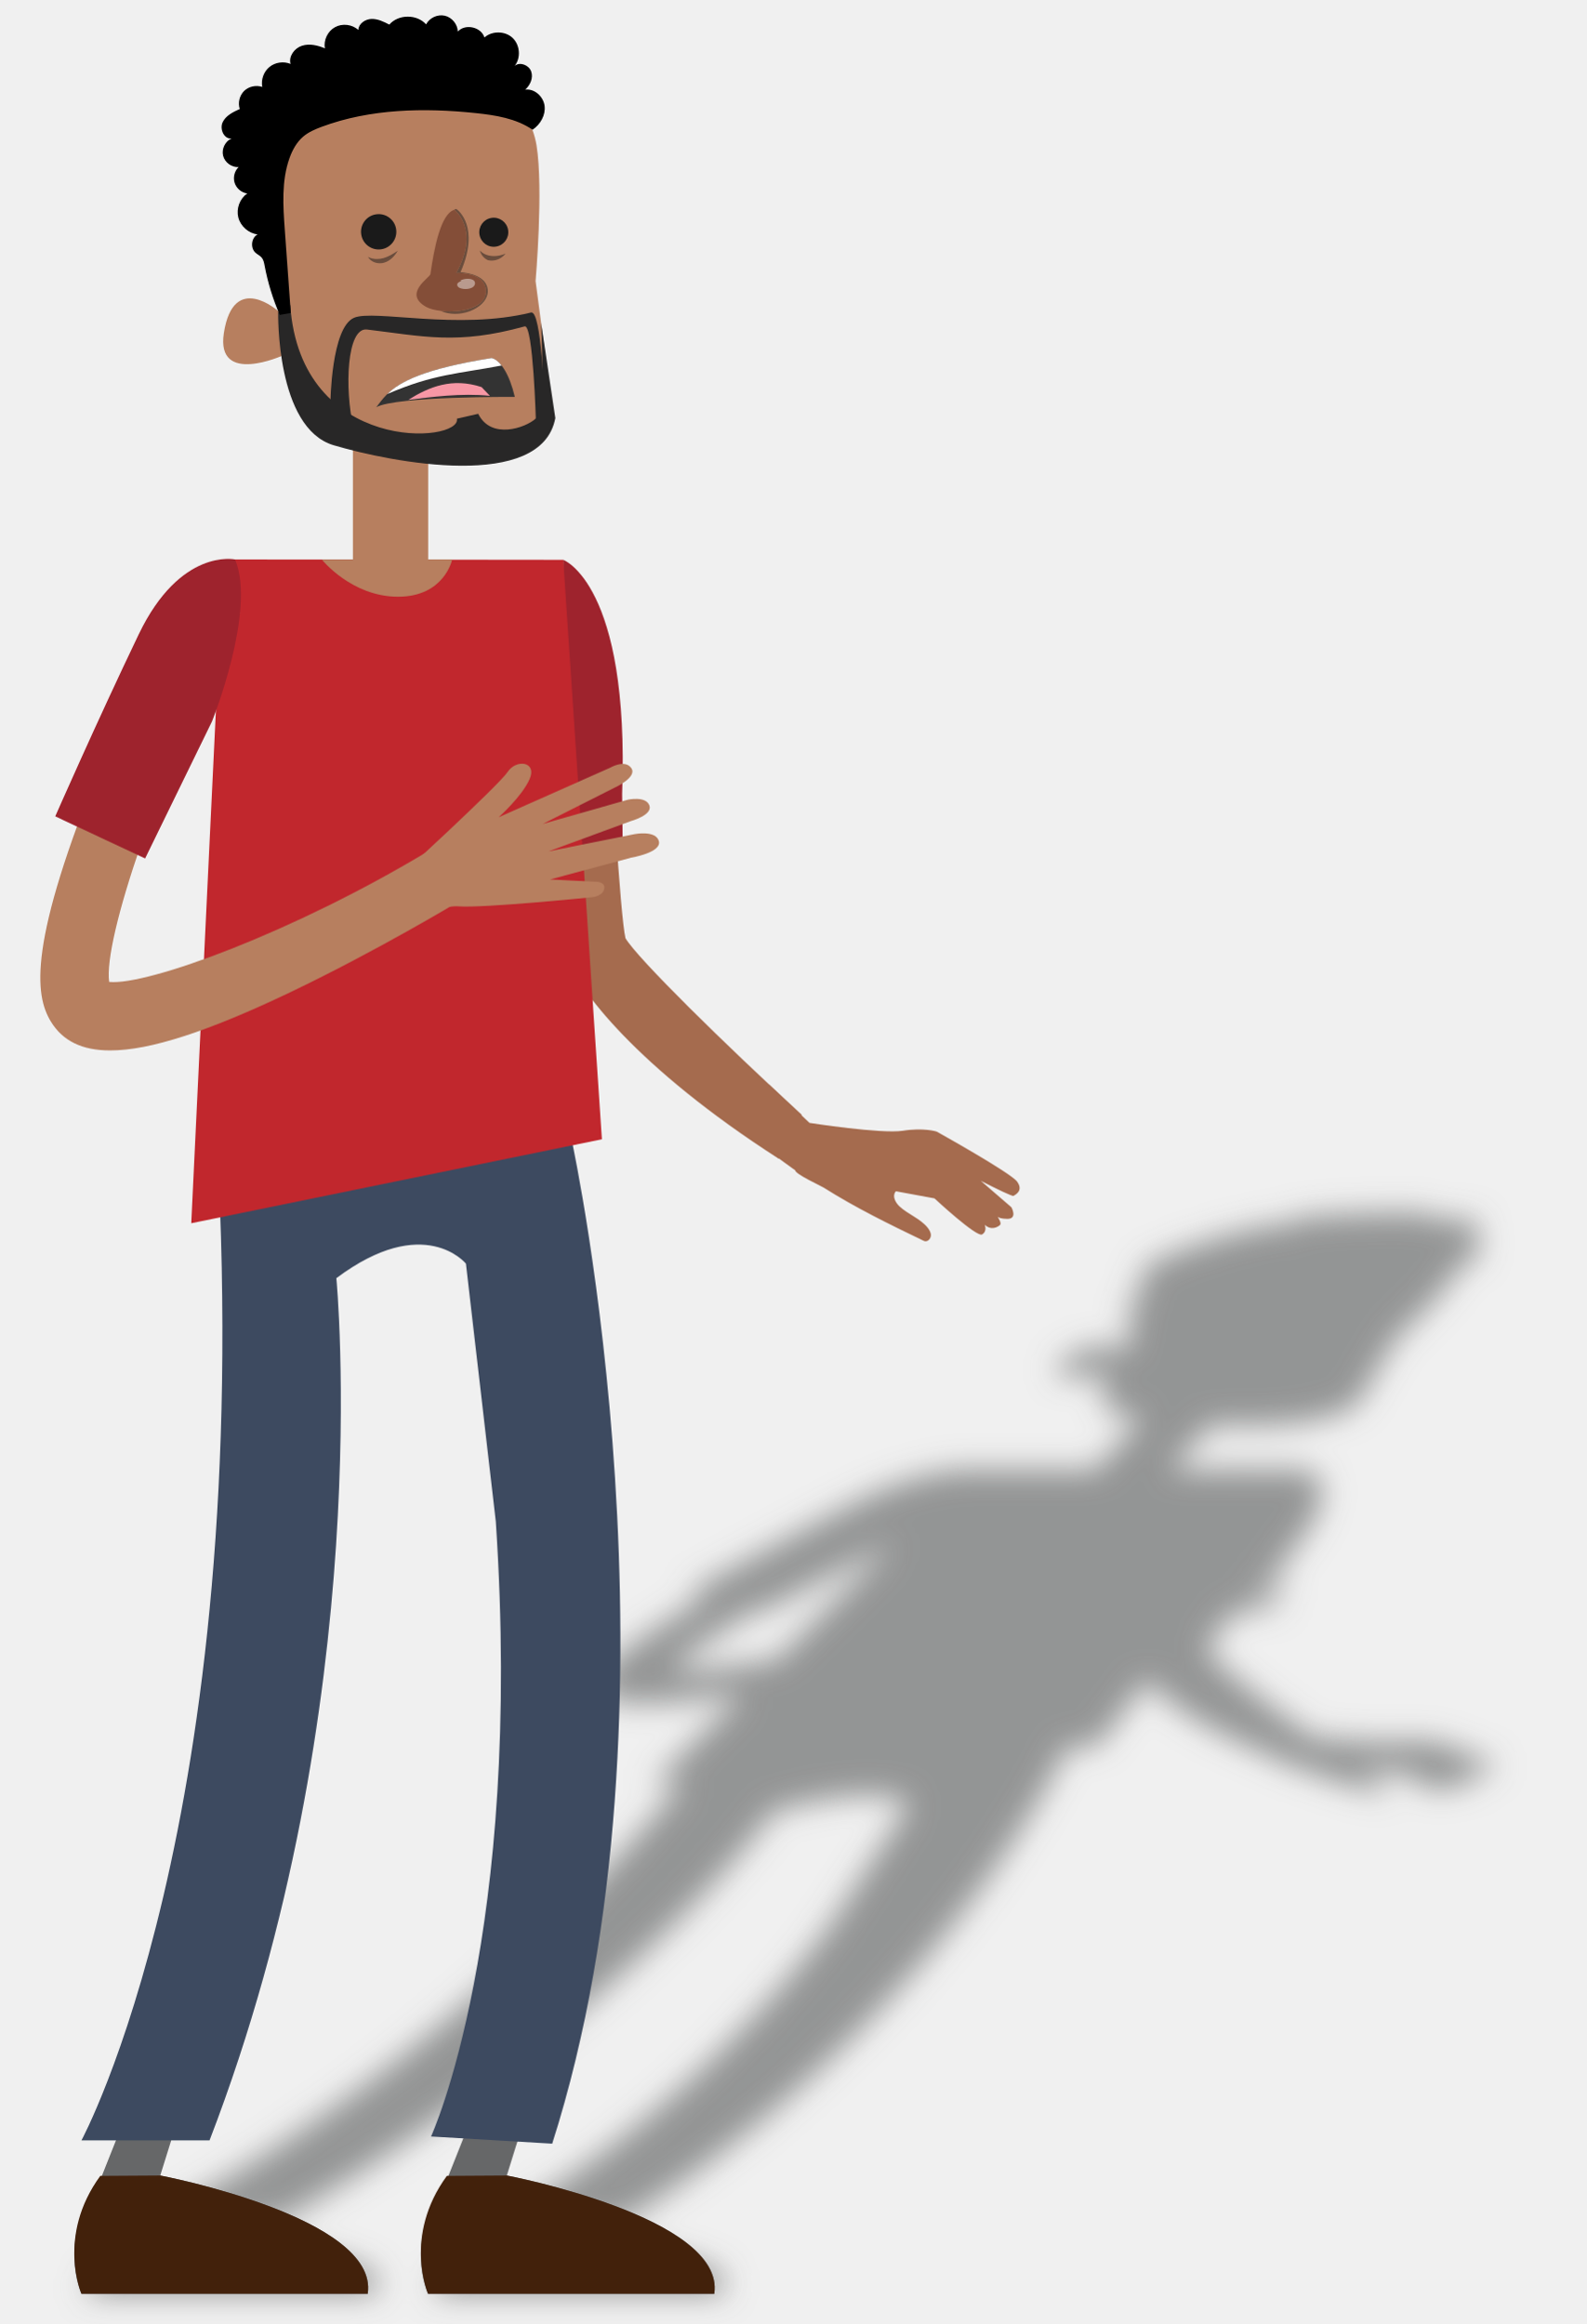
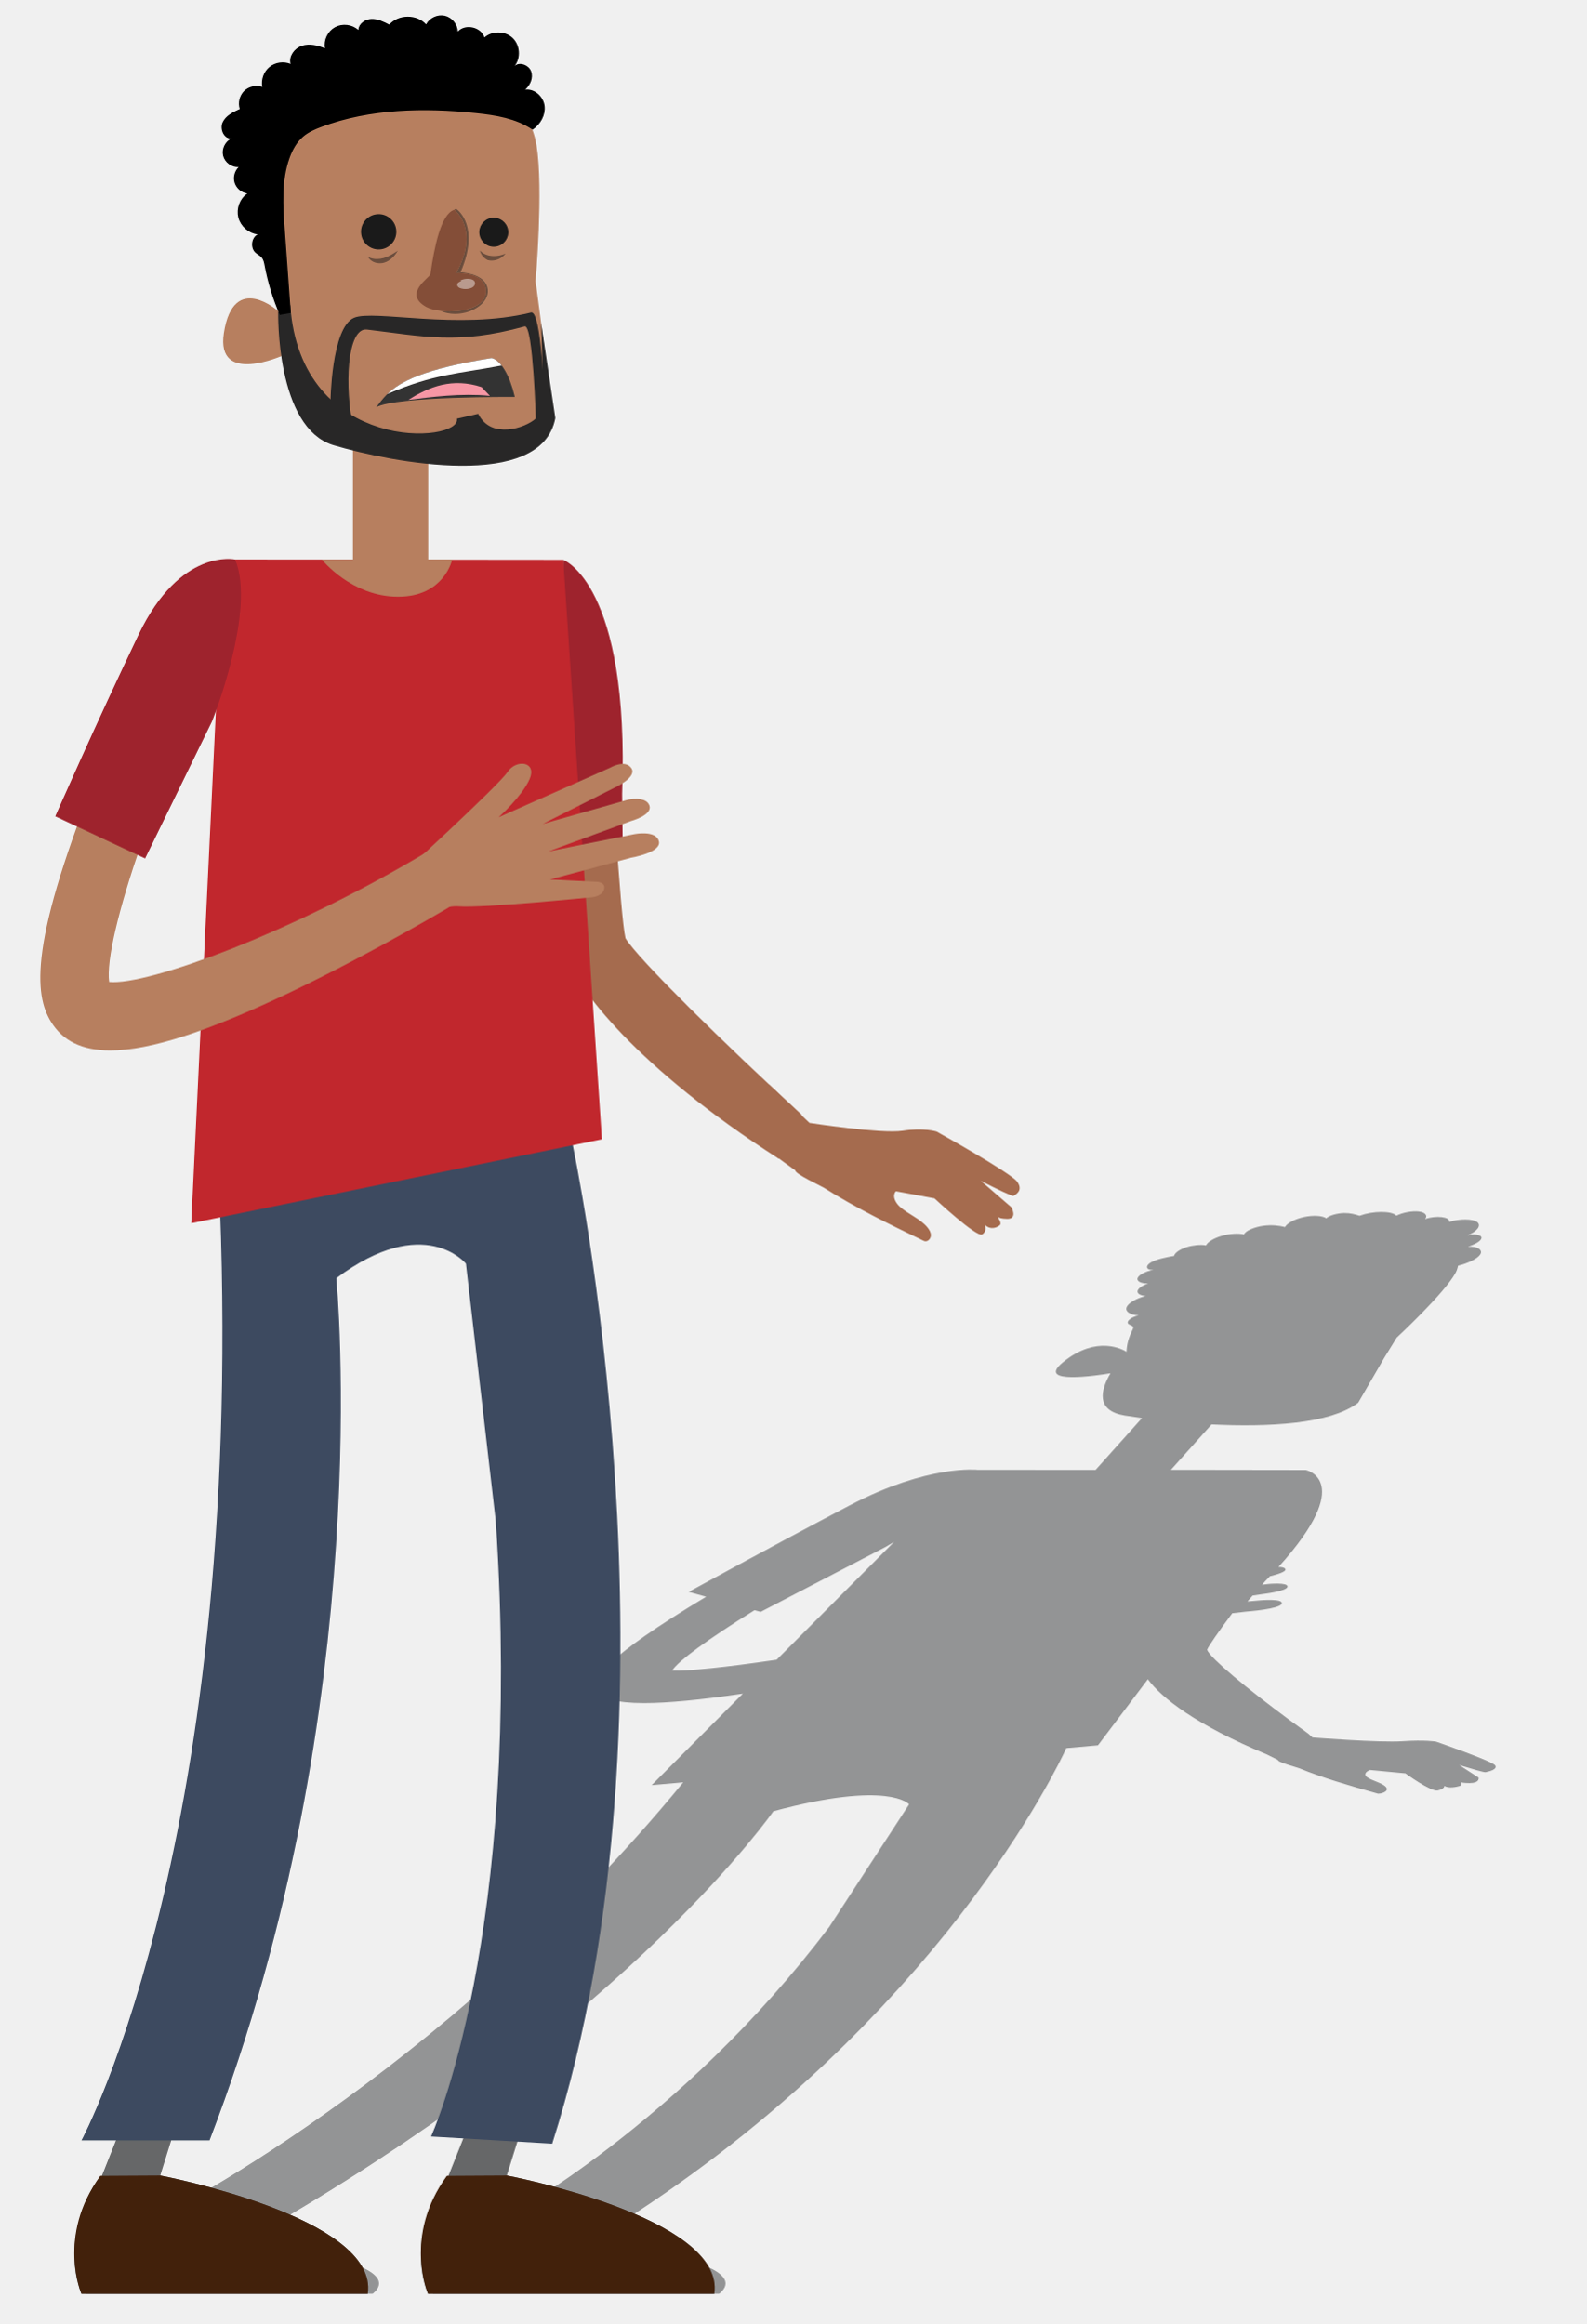
<svg xmlns="http://www.w3.org/2000/svg" width="207px" height="303px" viewBox="0 0 207 303" version="1.1">
  <defs>
-     <filter x="-3.3%" y="-4.3%" width="106.5%" height="108.5%" filterUnits="objectBoundingBox" id="filter-1">
+     <filter x="-3.3%" y="-4.3%" width="106.5%" height="108.5%" filterUnits="objectBoundingBox">
      <feGaussianBlur stdDeviation="2" in="SourceGraphic" />
    </filter>
  </defs>
-   <g id="Page-1" stroke="none" stroke-width="1" fill-rule="evenodd">
-     <g id="etienne-angry">
-       <path d="M141.244,191.722 L142.911,191.721 L148.965,184.962 C148.131,184.85 147.382,184.739 146.74,184.636 C142.851,184.007 143.588,181.267 144.855,179.116 C143.21,179.392 135.028,180.645 138.648,177.686 C143.1,174.043 146.563,176.075 146.943,176.318 C146.964,175.417 147.22,174.474 147.699,173.515 C147.789,173.334 147.887,173.144 147.759,173.006 C147.651,172.883 147.386,172.816 147.229,172.712 C146.794,172.412 147.503,171.785 148.521,171.572 C147.402,171.505 146.746,171.068 146.945,170.522 C147.143,169.975 148.182,169.358 149.444,169.035 C148.742,168.987 148.311,168.726 148.384,168.384 C148.452,168.047 149.019,167.648 149.781,167.401 C148.846,167.429 148.224,167.116 148.389,166.693 C148.548,166.275 149.478,165.795 150.466,165.624 C149.436,165.7 149.375,165.063 150.156,164.641 C150.935,164.218 152.094,163.994 153.15,163.804 C153.23,163.42 153.865,162.968 154.728,162.683 C155.587,162.403 156.631,162.303 157.314,162.436 C157.53,161.985 158.353,161.486 159.367,161.196 C160.381,160.907 161.547,160.831 162.28,161.011 C162.423,160.541 163.655,160.037 164.767,159.885 C165.88,159.733 166.851,159.852 167.619,160.047 C167.882,159.538 168.935,158.983 170.112,158.736 C171.292,158.484 172.512,158.555 173.005,158.907 C173.391,158.512 174.502,158.237 175.336,158.223 C176.166,158.213 176.776,158.394 177.343,158.574 C179.111,157.923 181.527,157.919 182.153,158.56 C182.957,158.156 184.216,157.923 185.065,158.023 C185.913,158.123 186.269,158.55 185.891,159.006 C187.307,158.498 189.202,158.717 189.033,159.372 C190.416,158.949 192.097,158.959 192.683,159.396 C193.271,159.833 192.68,160.636 191.404,161.135 C192.315,160.859 193.299,161.078 193.248,161.472 C193.197,161.866 192.379,162.322 191.467,162.603 C192.746,162.527 193.451,163.035 193.088,163.61 C192.72,164.189 191.499,164.764 190.198,165.087 C190.135,165.393 190.032,165.721 189.847,166.056 C188.35,168.759 182.193,174.465 182.193,174.465 L180.593,177.056 L177.169,182.954 C173.548,185.764 165.347,186.155 158.038,185.792 L152.733,191.716 L155.869,191.714 C155.869,191.714 160.691,191.722 170.335,191.738 C170.335,191.738 176.964,193.089 166.768,204.385 C167.191,204.385 167.548,204.45 167.656,204.645 C167.842,204.982 166.656,205.346 165.655,205.587 C165.453,205.8 165.245,206.017 165.031,206.237 L164.626,206.701 L165.442,206.602 C165.442,206.602 168.009,206.351 167.942,206.954 C167.877,207.557 164.645,207.928 164.645,207.928 L163.391,208.117 L162.723,208.883 L164.4,208.735 C164.4,208.735 167.443,208.469 167.195,209.172 C166.942,209.88 162.659,210.194 162.659,210.194 L160.739,210.414 C158.919,212.864 157.683,214.632 157.454,215.182 C157.835,216.265 162.835,220.374 168.083,224.256 C169.016,224.945 169.836,225.541 170.644,226.118 L171.212,226.626 C171.212,226.626 179.953,227.32 182.931,227.115 C185.914,226.906 187.324,227.168 187.324,227.168 C187.324,227.168 194.722,229.728 195.042,230.27 C195.361,230.811 194.206,231.054 193.781,231.149 C193.59,231.191 192.018,230.735 190.343,230.217 L192.869,231.856 C192.869,231.856 193.076,232.574 191.696,232.574 C190.914,232.569 190.643,232.502 190.549,232.445 C190.614,232.583 190.697,232.859 190.4,232.954 C190.003,233.077 188.932,233.315 188.415,232.939 C188.415,232.939 188.439,233.334 187.54,233.538 C186.646,233.738 183.327,231.305 183.327,231.305 L178.7,230.863 C177.924,231.177 178.003,231.567 178.318,231.799 C178.999,232.298 180.357,232.55 180.81,233.12 C180.921,233.263 180.973,233.429 180.791,233.609 C180.61,233.79 180.133,233.97 179.762,233.961 C175.948,232.892 172.498,231.88 169.493,230.645 C169.185,230.521 166.511,229.799 166.717,229.567 L165.248,228.835 C155.976,224.977 151.514,221.452 149.73,219.026 L143.223,227.643 L139.092,228.012 C138.112,230.157 122.431,263.436 81.007,289.878 L76.579,289.75 L73.318,291.85 C73.318,291.85 99.553,294.424 93.824,299.175 L56.481,299.175 C56.481,299.175 56.404,295.603 65.477,291.873 L69.704,289.55 L65.601,289.432 C65.601,289.432 88.805,276.98 108.169,251.332 L118.585,235.346 C118.585,235.346 115.995,232.168 100.875,236.249 C100.875,236.249 82.686,262.596 36.49,289.674 L31.491,289.674 L28.113,291.85 C28.113,291.85 54.347,294.424 48.619,299.175 L11.275,299.175 C11.275,299.175 11.199,295.603 20.271,291.873 L24.284,289.674 L19.783,289.674 C19.783,289.674 57.232,271.295 89.123,232.476 L84.997,232.844 L96.898,220.904 C91.325,221.729 87.076,222.137 84.015,222.137 C80.311,222.137 78.347,221.538 77.881,220.355 C77.316,218.911 78.747,216.298 92.105,208.264 L89.835,207.633 C89.835,207.633 100.555,201.743 110.812,196.36 C121.07,190.978 127.536,191.714 127.536,191.714 L141.244,191.722 Z M116.629,201.11 C115.958,201.515 115.547,201.752 115.547,201.752 L99.222,210.241 L98.421,210.019 C92.366,213.789 88.409,216.672 87.682,217.89 C89.658,217.99 94.613,217.477 101.304,216.484 L116.629,201.11 Z" id="!shadow" fill="#666768" opacity="0.67" filter="url(#filter-1)" />
-       <g id="!etienne" transform="translate(5, 2)">
-         <path d="M75.583,277.165 L77.017,281.755 C77.017,281.755 48.476,287.175 49.951,297.175 L87.294,297.175 C87.294,297.175 90.57,290.155 84.837,282.315 L81.398,273.665 L76.157,276.535 L75.583,277.165" id="Fill-1188" fill="#666768" transform="translate(69.06121, 285.42) scale(-1, 1) translate(-69.06121, -285.42) " />
-         <path d="M77.017,281.755 C77.017,281.755 48.476,287.175 49.951,297.175 L87.294,297.175 C87.294,297.175 90.57,289.655 84.837,281.805 L77.017,281.755" id="Fill-1189" fill="#42210B" transform="translate(69.06121, 289.465) scale(-1, 1) translate(-69.06121, -289.465) " />
-         <path d="M30.379,277.165 L31.812,281.755 C31.812,281.755 3.272,287.175 4.746,297.175 L42.09,297.175 C42.09,297.175 45.365,290.155 39.633,282.315 L36.193,273.665 L30.952,276.535 L30.379,277.165" id="Fill-1190" fill="#666768" transform="translate(23.85588, 285.42) scale(-1, 1) translate(-23.85588, -285.42) " />
-         <path d="M31.812,281.755 C31.812,281.755 3.272,287.175 4.746,297.175 L42.09,297.175 C42.09,297.175 45.365,289.655 39.633,281.805 L31.812,281.755" id="Fill-1191" fill="#42210B" transform="translate(23.85588, 289.465) scale(-1, 1) translate(-23.85588, -289.465) " />
-         <path d="M11.885,147.145 C11.885,147.145 -3.825,220.065 14.519,277.605 L30.325,276.665 C30.325,276.665 18.272,250.455 21.876,196.465 L25.776,162.815 C25.776,162.815 31.212,156.125 42.677,164.715 C42.677,164.715 37.272,220.175 59.219,277.175 L75.926,277.175 C75.926,277.175 53.323,235.515 58.237,147.345 L11.885,147.145" id="Fill-1192" fill="#3D4A60" transform="translate(40.77382, 212.375) scale(-1, 1) translate(-40.77382, -212.375) " />
-         <path d="M68.88,149.138 L65.902,143.388 C75.838,134.278 87.315,123.018 88.885,120.368 C89.556,117.418 90.777,97.798 91.575,80.238 L99.567,80.598 C99.045,92.088 97.695,119.238 96.451,123.008 C95.183,126.838 87.486,137.208 68.88,149.138" id="Fill-1555" fill="#A56B4E" transform="translate(82.73439, 114.6885) scale(-1, 1) translate(-82.73439, -114.6885) " />
-         <path d="M75.641,71.018 C75.641,71.018 66.961,74.168 67.961,101.538 L67.881,108.738 L76.23,108.778 L75.641,71.018" id="Fill-1556" fill="#9E232D" transform="translate(72.0555, 89.89847) scale(-1, 1) translate(-72.0555, -89.89847) " />
-         <polyline id="Fill-1558" fill="#C1272D" transform="translate(46.72789, 114.2585) scale(-1, 1) translate(-46.72789, -114.2585) " points="24.986 71.018 69.348 70.968 73.512 157.548 19.944 146.598 24.986 71.018" />
-         <polygon id="Fill-1559" fill="#B77F5F" transform="translate(45.94039, 64.66347) scale(-1, 1) translate(-45.94039, -64.66347) " points="41.032 73.078 50.849 73.078 50.849 56.248 41.032 56.248" />
-         <path d="M59.333,44.348 C59.333,44.348 58.534,54.388 52.615,55.928 C46.697,57.458 35.505,59.648 29.166,57.608 C22.828,55.578 24.243,50.978 24.243,50.978 L26.398,34.658 C26.398,34.658 25.35,22.648 26.274,16.958 C27.199,11.278 33.004,6.668 34.269,5.048 C35.534,3.418 45.477,-0.072 52.122,4.178 C58.767,8.428 63.185,11.098 62.925,13.728 C62.664,16.348 59.933,38.608 59.933,38.608 C59.933,38.608 65.796,33.308 67.059,41.438 C68.134,48.348 59.333,44.348 59.333,44.348" id="Fill-1560" fill="#B77F5F" transform="translate(45.62879, 30.29205) scale(-1, 1) translate(-45.62879, -30.29205) " />
-         <path d="M42.118,27.858 C42.322,26.608 43.506,25.748 44.762,25.958 C46.018,26.158 46.87,27.348 46.666,28.598 C46.462,29.858 45.278,30.708 44.022,30.508 C42.766,30.298 41.913,29.118 42.118,27.858" id="Fill-1561" fill="#1A1A1A" transform="translate(44.39201, 28.23225) scale(-1, 1) translate(-44.39201, -28.23225) " />
-         <path d="M57.539,27.988 C57.706,26.958 58.678,26.248 59.71,26.418 C60.742,26.588 61.442,27.558 61.274,28.588 C61.106,29.628 60.134,30.328 59.102,30.158 C58.071,29.988 57.37,29.018 57.539,27.988" id="Fill-1562" fill="#1A1A1A" transform="translate(59.40651, 28.2886) scale(-1, 1) translate(-59.40651, -28.2886) " />
-         <path d="M56.705,38.938 C56.411,38.938 56.12,38.908 55.838,38.868 C55.088,38.748 54.398,38.478 53.864,38.128 C52.879,37.498 52.354,36.608 52.457,35.758 C52.679,33.928 55.063,33.568 56.001,33.498 C53.436,27.588 56.354,25.398 56.481,25.308 C56.525,25.278 56.575,25.258 56.625,25.258 C56.701,25.258 56.776,25.298 56.824,25.368 C56.824,25.368 53.415,27.938 56.598,33.618 C56.598,33.618 56.492,33.608 56.314,33.608 C55.444,33.608 52.861,33.788 52.716,35.838 C52.573,37.838 55.129,38.608 57.444,38.608 C57.854,38.608 58.256,38.588 58.634,38.538 C58.009,38.818 57.349,38.938 56.705,38.938" id="Fill-1563" fill="#6A4D3D" transform="translate(55.53877, 32.09846) scale(-1, 1) translate(-55.53877, -32.09846) " />
-         <path d="M53.445,25.368 C53.445,25.368 50.036,27.938 53.219,33.618 C53.219,33.618 49.512,33.368 49.337,35.838 C49.119,38.898 55.226,39.078 57.111,38.028 C60.203,36.298 56.625,34.208 56.56,33.758 C56.055,30.258 55.194,25.878 53.445,25.368" id="Fill-1566" fill="#844E38" transform="translate(53.84931, 31.98837) scale(-1, 1) translate(-53.84931, -31.98837) " />
-         <path d="M45.33,32.338 C45.142,32.338 44.954,32.318 44.776,32.258 C43.999,32.028 43.397,31.398 43,30.698 C43.576,31.088 44.179,31.468 44.85,31.658 C45.133,31.738 45.429,31.778 45.724,31.778 C46.13,31.778 46.531,31.698 46.883,31.498 C46.593,32.048 45.96,32.338 45.33,32.338" id="Fill-1567" fill="#6A4D3D" transform="translate(44.94139, 31.51846) scale(-1, 1) translate(-44.94139, -31.51846) " />
-         <path d="M59.391,31.988 C58.692,31.988 57.99,31.638 57.585,31.068 C58.045,31.278 58.565,31.398 59.075,31.398 C59.777,31.398 60.459,31.178 60.936,30.668 C60.798,31.218 60.403,31.688 59.89,31.928 C59.726,31.968 59.559,31.988 59.391,31.988" id="Fill-1568" fill="#6A4D3D" transform="translate(59.26039, 31.32847) scale(-1, 1) translate(-59.26039, -31.32847) " />
-         <path d="M55.879,35.698 C55.712,35.698 55.546,35.678 55.383,35.638 C55.167,35.588 54.951,35.498 54.801,35.338 C54.652,35.178 54.585,34.918 54.687,34.728 C54.783,34.538 54.997,34.448 55.203,34.398 C55.339,34.368 55.479,34.358 55.619,34.358 C55.946,34.358 56.273,34.438 56.56,34.588 L56.429,34.618 C56.584,34.748 56.838,34.798 56.933,34.978 C57.004,35.128 56.951,35.308 56.841,35.418 C56.731,35.528 56.576,35.588 56.422,35.628 C56.245,35.678 56.062,35.698 55.879,35.698" id="Fill-1569" fill="#B99A8E" transform="translate(55.8012, 35.02846) scale(-1, 1) translate(-55.8012, -35.02846) " />
-         <path d="M47.119,44.698 C45.975,44.93 44.777,46.813 44.079,49.768 C44.079,49.768 59.569,49.658 62.152,51.11 C60.574,49.07 59.218,46.63 47.119,44.698 Z" id="Fill-1573" fill="#333333" transform="translate(53.11537, 47.90443) scale(-1, 1) translate(-53.11537, -47.90443) " />
-         <path d="M45.525,49.388 C47.173,47.789 50.281,46.109 59.112,44.698 C59.553,44.788 60.002,45.122 60.428,45.669 C54.814,46.753 51.617,46.753 45.525,49.388 Z" id="Combined-Shape" fill="#FFFFFF" />
-         <path d="M49.351,48.481 C53.15,47.236 56.143,48.417 58.905,50.152 C55.991,49.79 52.027,49.245 48.254,49.628 L49.351,48.481 Z" id="Fill-1575" fill="#F797A5" transform="translate(53.57944, 49.05814) scale(-1, 1) translate(-53.57944, -49.05814) " />
-         <path d="M67.436,38.718 C67.436,38.718 67.773,53.818 60.204,56.068 C52.635,58.318 33.073,62.128 31.281,52.528 L33.139,40.108 C33.139,40.108 32.518,51.378 33.845,52.598 C35.173,53.808 39.665,55.378 41.345,51.968 L44.125,52.608 C43.489,55.808 64.514,57.348 65.864,37.788 L67.436,38.718" id="Fill-1576" fill="#282727" transform="translate(49.35927, 48.26563) scale(-1, 1) translate(-49.35927, -48.26563) " />
-         <path d="M61.214,40.978 C63.86,40.668 64.16,48.708 62.986,53.718 L65.984,50.518 C65.984,50.518 65.888,40.728 62.905,39.448 C60.313,38.328 49.334,41.118 39.82,38.758 C38.428,38.408 38.098,50.308 38.098,50.308 L39.173,53.118 C39.173,53.118 39.533,40.258 40.643,40.568 C49.456,43.008 53.836,41.858 61.214,40.978" id="Fill-1577" fill="#282727" transform="translate(52.04089, 46.23468) scale(-1, 1) translate(-52.04089, -46.23468) " />
-         <path d="M63.834,19.788 C64.375,20.308 64.584,21.148 64.35,21.858 C64.117,22.578 63.452,23.128 62.708,23.228 C63.68,23.908 64.166,25.208 63.875,26.358 C63.585,27.508 62.537,28.428 61.359,28.568 C62.185,29.018 62.333,30.338 61.63,30.968 C61.379,31.188 61.055,31.328 60.836,31.588 C60.585,31.878 60.512,32.278 60.441,32.658 C60.027,34.858 59.365,37.018 58.47,39.068 C57.989,38.988 57.508,38.898 57.026,38.818 C57.289,35.198 57.551,31.578 57.813,27.958 C58.04,24.828 58.254,21.588 57.197,18.628 C56.82,17.568 56.266,16.548 55.411,15.818 C54.715,15.228 53.858,14.858 53.001,14.538 C46.64,12.178 39.655,12.038 32.907,12.748 C30.317,13.018 27.64,13.448 25.489,14.918 C24.477,14.238 23.771,13.028 23.922,11.808 C24.074,10.598 25.234,9.528 26.445,9.688 C25.784,9.098 25.374,8.138 25.676,7.308 C25.978,6.478 27.158,6.018 27.822,6.598 C26.993,5.548 27.121,3.858 28.1,2.938 C29.078,2.018 30.767,1.998 31.772,2.888 C32.19,1.508 34.28,1.048 35.241,2.118 C35.272,1.158 36.01,0.258 36.948,0.048 C37.886,-0.162 38.937,0.328 39.379,1.178 C40.579,-0.172 42.991,-0.162 44.176,1.208 C44.905,0.828 45.677,0.448 46.498,0.468 C47.319,0.498 48.184,1.078 48.217,1.908 C49.024,1.168 50.308,1.018 51.263,1.548 C52.218,2.068 52.774,3.238 52.582,4.308 C53.524,3.898 54.601,3.648 55.578,3.968 C56.554,4.288 57.335,5.348 57.057,6.338 C57.952,5.958 59.05,6.118 59.804,6.728 C60.558,7.338 60.935,8.388 60.747,9.338 C61.549,9.058 62.503,9.268 63.111,9.858 C63.719,10.458 63.95,11.408 63.685,12.218 C64.571,12.618 65.53,13.088 65.931,13.978 C66.333,14.868 65.702,16.208 64.74,16.048 C65.575,16.408 66.075,17.418 65.86,18.298 C65.646,19.188 64.743,19.848 63.834,19.788" id="Fill-1578" fill="#000000" transform="translate(44.97802, 19.53423) scale(-1, 1) translate(-44.97802, -19.53423) " />
-         <path d="M36.983,70.968 L53.983,70.988 C53.983,70.988 50.108,75.828 44.045,75.828 C37.983,75.828 36.983,70.968 36.983,70.968" id="Fill-1579" fill="#B77F5F" transform="translate(45.48289, 73.39847) scale(-1, 1) translate(-45.48289, -73.39847) " />
-         <path d="M45.832,135.008 C40.609,135.008 32.992,132.508 22.337,127.418 C11.109,122.048 0.696,115.788 0.258,115.518 L4.356,109.018 C21.865,119.568 40.985,126.578 45.968,126.068 C46.741,120.618 39.651,99.318 28.899,77.908 L36.119,73.668 C36.353,74.128 41.91,85.228 46.949,97.528 C56.577,121.038 55.694,127.768 53.561,131.258 C52.036,133.748 49.536,135.008 45.832,135.008" id="Fill-1580" fill="#B77F5F" transform="translate(27.60252, 104.3385) scale(-1, 1) translate(-27.60252, -104.3385) " />
-         <path d="M80.968,112.868 C80.968,112.868 67.415,100.438 66.281,98.708 C65.148,96.978 62.399,97.318 63.384,99.598 C64.369,101.868 67.434,104.598 67.434,104.598 L52.896,98.138 C52.896,98.138 50.948,96.988 50.123,98.188 C49.298,99.388 52.33,100.748 52.33,100.748 L61.681,105.468 L50.584,102.308 C50.584,102.308 48.243,101.778 47.769,103.048 C47.294,104.318 50.194,105.098 50.194,105.098 L60.935,109.048 L49.716,106.798 C49.716,106.798 46.911,106.238 46.53,107.718 C46.149,109.208 50.151,109.868 50.151,109.868 L60.727,112.708 L54.465,113.028 C54.465,113.028 53.362,113.148 53.705,114.088 C54.048,115.018 55.468,115.048 55.468,115.048 C55.468,115.048 69.458,116.458 72.622,116.218 C75.785,115.988 80.274,119.028 80.274,119.028 L80.963,113.308 L80.968,112.868" id="Fill-1581" fill="#B77F5F" transform="translate(63.73668, 108.3214) scale(-1, 1) translate(-63.73668, -108.3214) " />
-         <path d="M2.981,70.968 C2.981,70.968 10.106,69.418 15.544,80.748 C20.981,92.078 26.426,104.478 26.426,104.478 L14.703,109.968 L5.981,92.098 C5.981,92.098 0.148,77.528 2.981,70.968" id="Fill-1582" fill="#9E232D" transform="translate(14.31551, 90.4327) scale(-1, 1) translate(-14.31551, -90.4327) " />
-         <path d="M114.313,144.458 C114.313,144.458 104.951,145.918 102.156,145.488 C99.36,145.048 97.716,145.598 97.716,145.598 C97.716,145.598 88.025,150.988 87.22,152.128 C86.416,153.268 87.354,153.778 87.694,153.978 C87.846,154.068 89.827,153.108 91.966,152.018 L87.972,155.468 C87.972,155.468 87.122,156.978 88.502,156.978 C89.289,156.968 89.619,156.828 89.764,156.708 C89.576,156.998 89.246,157.578 89.458,157.778 C89.744,158.038 90.603,158.538 91.456,157.748 C91.456,157.748 91.079,158.578 91.795,159.008 C92.51,159.428 98.007,154.308 98.007,154.308 L103.03,153.378 L103.106,153.458 C103.525,154.038 103.097,154.858 102.574,155.348 C101.446,156.398 99.863,156.928 98.899,158.128 C98.661,158.428 98.46,158.778 98.48,159.158 C98.499,159.538 98.815,159.918 99.194,159.898 C99.334,159.888 99.464,159.818 99.59,159.758 C103.965,157.648 108.322,155.518 112.433,152.918 C112.851,152.658 116.172,151.138 116.174,150.648 L128,142.078 L119.562,139.468 L114.313,144.458" id="Fill-1554" fill="#A56B4E" transform="translate(107.4514, 149.6838) scale(-1, 1) translate(-107.4514, -149.6838) " />
+   <g stroke="none" stroke-width="1" fill-rule="evenodd">
+     <g>
+       <path d="M141.244,191.722 L142.911,191.721 L148.965,184.962 C148.131,184.85 147.382,184.739 146.74,184.636 C142.851,184.007 143.588,181.267 144.855,179.116 C143.21,179.392 135.028,180.645 138.648,177.686 C143.1,174.043 146.563,176.075 146.943,176.318 C146.964,175.417 147.22,174.474 147.699,173.515 C147.789,173.334 147.887,173.144 147.759,173.006 C147.651,172.883 147.386,172.816 147.229,172.712 C146.794,172.412 147.503,171.785 148.521,171.572 C147.402,171.505 146.746,171.068 146.945,170.522 C147.143,169.975 148.182,169.358 149.444,169.035 C148.742,168.987 148.311,168.726 148.384,168.384 C148.452,168.047 149.019,167.648 149.781,167.401 C148.846,167.429 148.224,167.116 148.389,166.693 C148.548,166.275 149.478,165.795 150.466,165.624 C149.436,165.7 149.375,165.063 150.156,164.641 C150.935,164.218 152.094,163.994 153.15,163.804 C153.23,163.42 153.865,162.968 154.728,162.683 C155.587,162.403 156.631,162.303 157.314,162.436 C157.53,161.985 158.353,161.486 159.367,161.196 C160.381,160.907 161.547,160.831 162.28,161.011 C162.423,160.541 163.655,160.037 164.767,159.885 C165.88,159.733 166.851,159.852 167.619,160.047 C167.882,159.538 168.935,158.983 170.112,158.736 C171.292,158.484 172.512,158.555 173.005,158.907 C173.391,158.512 174.502,158.237 175.336,158.223 C176.166,158.213 176.776,158.394 177.343,158.574 C179.111,157.923 181.527,157.919 182.153,158.56 C182.957,158.156 184.216,157.923 185.065,158.023 C185.913,158.123 186.269,158.55 185.891,159.006 C187.307,158.498 189.202,158.717 189.033,159.372 C190.416,158.949 192.097,158.959 192.683,159.396 C193.271,159.833 192.68,160.636 191.404,161.135 C192.315,160.859 193.299,161.078 193.248,161.472 C193.197,161.866 192.379,162.322 191.467,162.603 C192.746,162.527 193.451,163.035 193.088,163.61 C192.72,164.189 191.499,164.764 190.198,165.087 C190.135,165.393 190.032,165.721 189.847,166.056 C188.35,168.759 182.193,174.465 182.193,174.465 L180.593,177.056 L177.169,182.954 C173.548,185.764 165.347,186.155 158.038,185.792 L152.733,191.716 L155.869,191.714 C155.869,191.714 160.691,191.722 170.335,191.738 C170.335,191.738 176.964,193.089 166.768,204.385 C167.191,204.385 167.548,204.45 167.656,204.645 C167.842,204.982 166.656,205.346 165.655,205.587 C165.453,205.8 165.245,206.017 165.031,206.237 L164.626,206.701 L165.442,206.602 C165.442,206.602 168.009,206.351 167.942,206.954 C167.877,207.557 164.645,207.928 164.645,207.928 L163.391,208.117 L162.723,208.883 L164.4,208.735 C164.4,208.735 167.443,208.469 167.195,209.172 C166.942,209.88 162.659,210.194 162.659,210.194 L160.739,210.414 C158.919,212.864 157.683,214.632 157.454,215.182 C157.835,216.265 162.835,220.374 168.083,224.256 C169.016,224.945 169.836,225.541 170.644,226.118 L171.212,226.626 C171.212,226.626 179.953,227.32 182.931,227.115 C185.914,226.906 187.324,227.168 187.324,227.168 C187.324,227.168 194.722,229.728 195.042,230.27 C195.361,230.811 194.206,231.054 193.781,231.149 C193.59,231.191 192.018,230.735 190.343,230.217 L192.869,231.856 C192.869,231.856 193.076,232.574 191.696,232.574 C190.914,232.569 190.643,232.502 190.549,232.445 C190.614,232.583 190.697,232.859 190.4,232.954 C190.003,233.077 188.932,233.315 188.415,232.939 C188.415,232.939 188.439,233.334 187.54,233.538 C186.646,233.738 183.327,231.305 183.327,231.305 L178.7,230.863 C177.924,231.177 178.003,231.567 178.318,231.799 C178.999,232.298 180.357,232.55 180.81,233.12 C180.921,233.263 180.973,233.429 180.791,233.609 C180.61,233.79 180.133,233.97 179.762,233.961 C175.948,232.892 172.498,231.88 169.493,230.645 C169.185,230.521 166.511,229.799 166.717,229.567 L165.248,228.835 C155.976,224.977 151.514,221.452 149.73,219.026 L143.223,227.643 L139.092,228.012 C138.112,230.157 122.431,263.436 81.007,289.878 L76.579,289.75 L73.318,291.85 C73.318,291.85 99.553,294.424 93.824,299.175 L56.481,299.175 C56.481,299.175 56.404,295.603 65.477,291.873 L69.704,289.55 L65.601,289.432 C65.601,289.432 88.805,276.98 108.169,251.332 L118.585,235.346 C118.585,235.346 115.995,232.168 100.875,236.249 C100.875,236.249 82.686,262.596 36.49,289.674 L31.491,289.674 L28.113,291.85 C28.113,291.85 54.347,294.424 48.619,299.175 L11.275,299.175 C11.275,299.175 11.199,295.603 20.271,291.873 L24.284,289.674 L19.783,289.674 C19.783,289.674 57.232,271.295 89.123,232.476 L84.997,232.844 L96.898,220.904 C91.325,221.729 87.076,222.137 84.015,222.137 C80.311,222.137 78.347,221.538 77.881,220.355 C77.316,218.911 78.747,216.298 92.105,208.264 L89.835,207.633 C89.835,207.633 100.555,201.743 110.812,196.36 C121.07,190.978 127.536,191.714 127.536,191.714 L141.244,191.722 Z M116.629,201.11 C115.958,201.515 115.547,201.752 115.547,201.752 L99.222,210.241 L98.421,210.019 C92.366,213.789 88.409,216.672 87.682,217.89 C89.658,217.99 94.613,217.477 101.304,216.484 L116.629,201.11 Z" fill="#666768" opacity="0.67" filter="url(#filter-1)" />
+       <g transform="translate(5, 2)">
+         <path d="M75.583,277.165 L77.017,281.755 C77.017,281.755 48.476,287.175 49.951,297.175 L87.294,297.175 C87.294,297.175 90.57,290.155 84.837,282.315 L81.398,273.665 L76.157,276.535 L75.583,277.165" fill="#666768" transform="translate(69.06121, 285.42) scale(-1, 1) translate(-69.06121, -285.42) " />
+         <path d="M77.017,281.755 C77.017,281.755 48.476,287.175 49.951,297.175 L87.294,297.175 C87.294,297.175 90.57,289.655 84.837,281.805 L77.017,281.755" fill="#42210B" transform="translate(69.06121, 289.465) scale(-1, 1) translate(-69.06121, -289.465) " />
+         <path d="M30.379,277.165 L31.812,281.755 C31.812,281.755 3.272,287.175 4.746,297.175 L42.09,297.175 C42.09,297.175 45.365,290.155 39.633,282.315 L36.193,273.665 L30.952,276.535 L30.379,277.165" fill="#666768" transform="translate(23.85588, 285.42) scale(-1, 1) translate(-23.85588, -285.42) " />
+         <path d="M31.812,281.755 C31.812,281.755 3.272,287.175 4.746,297.175 L42.09,297.175 C42.09,297.175 45.365,289.655 39.633,281.805 L31.812,281.755" fill="#42210B" transform="translate(23.85588, 289.465) scale(-1, 1) translate(-23.85588, -289.465) " />
+         <path d="M11.885,147.145 C11.885,147.145 -3.825,220.065 14.519,277.605 L30.325,276.665 C30.325,276.665 18.272,250.455 21.876,196.465 L25.776,162.815 C25.776,162.815 31.212,156.125 42.677,164.715 C42.677,164.715 37.272,220.175 59.219,277.175 L75.926,277.175 C75.926,277.175 53.323,235.515 58.237,147.345 L11.885,147.145" fill="#3D4A60" transform="translate(40.77382, 212.375) scale(-1, 1) translate(-40.77382, -212.375) " />
+         <path d="M68.88,149.138 L65.902,143.388 C75.838,134.278 87.315,123.018 88.885,120.368 C89.556,117.418 90.777,97.798 91.575,80.238 L99.567,80.598 C99.045,92.088 97.695,119.238 96.451,123.008 C95.183,126.838 87.486,137.208 68.88,149.138" fill="#A56B4E" transform="translate(82.73439, 114.6885) scale(-1, 1) translate(-82.73439, -114.6885) " />
+         <path d="M75.641,71.018 C75.641,71.018 66.961,74.168 67.961,101.538 L67.881,108.738 L76.23,108.778 L75.641,71.018" fill="#9E232D" transform="translate(72.0555, 89.89847) scale(-1, 1) translate(-72.0555, -89.89847) " />
+         <polyline fill="#C1272D" transform="translate(46.72789, 114.2585) scale(-1, 1) translate(-46.72789, -114.2585) " points="24.986 71.018 69.348 70.968 73.512 157.548 19.944 146.598 24.986 71.018" />
+         <polygon fill="#B77F5F" transform="translate(45.94039, 64.66347) scale(-1, 1) translate(-45.94039, -64.66347) " points="41.032 73.078 50.849 73.078 50.849 56.248 41.032 56.248" />
+         <path d="M59.333,44.348 C59.333,44.348 58.534,54.388 52.615,55.928 C46.697,57.458 35.505,59.648 29.166,57.608 C22.828,55.578 24.243,50.978 24.243,50.978 L26.398,34.658 C26.398,34.658 25.35,22.648 26.274,16.958 C27.199,11.278 33.004,6.668 34.269,5.048 C35.534,3.418 45.477,-0.072 52.122,4.178 C58.767,8.428 63.185,11.098 62.925,13.728 C62.664,16.348 59.933,38.608 59.933,38.608 C59.933,38.608 65.796,33.308 67.059,41.438 C68.134,48.348 59.333,44.348 59.333,44.348" fill="#B77F5F" transform="translate(45.62879, 30.29205) scale(-1, 1) translate(-45.62879, -30.29205) " />
+         <path d="M42.118,27.858 C42.322,26.608 43.506,25.748 44.762,25.958 C46.018,26.158 46.87,27.348 46.666,28.598 C46.462,29.858 45.278,30.708 44.022,30.508 C42.766,30.298 41.913,29.118 42.118,27.858" fill="#1A1A1A" transform="translate(44.39201, 28.23225) scale(-1, 1) translate(-44.39201, -28.23225) " />
+         <path d="M57.539,27.988 C57.706,26.958 58.678,26.248 59.71,26.418 C60.742,26.588 61.442,27.558 61.274,28.588 C61.106,29.628 60.134,30.328 59.102,30.158 C58.071,29.988 57.37,29.018 57.539,27.988" fill="#1A1A1A" transform="translate(59.40651, 28.2886) scale(-1, 1) translate(-59.40651, -28.2886) " />
+         <path d="M56.705,38.938 C56.411,38.938 56.12,38.908 55.838,38.868 C55.088,38.748 54.398,38.478 53.864,38.128 C52.879,37.498 52.354,36.608 52.457,35.758 C52.679,33.928 55.063,33.568 56.001,33.498 C53.436,27.588 56.354,25.398 56.481,25.308 C56.525,25.278 56.575,25.258 56.625,25.258 C56.701,25.258 56.776,25.298 56.824,25.368 C56.824,25.368 53.415,27.938 56.598,33.618 C56.598,33.618 56.492,33.608 56.314,33.608 C55.444,33.608 52.861,33.788 52.716,35.838 C52.573,37.838 55.129,38.608 57.444,38.608 C57.854,38.608 58.256,38.588 58.634,38.538 C58.009,38.818 57.349,38.938 56.705,38.938" fill="#6A4D3D" transform="translate(55.53877, 32.09846) scale(-1, 1) translate(-55.53877, -32.09846) " />
+         <path d="M53.445,25.368 C53.445,25.368 50.036,27.938 53.219,33.618 C53.219,33.618 49.512,33.368 49.337,35.838 C49.119,38.898 55.226,39.078 57.111,38.028 C60.203,36.298 56.625,34.208 56.56,33.758 C56.055,30.258 55.194,25.878 53.445,25.368" fill="#844E38" transform="translate(53.84931, 31.98837) scale(-1, 1) translate(-53.84931, -31.98837) " />
+         <path d="M45.33,32.338 C45.142,32.338 44.954,32.318 44.776,32.258 C43.999,32.028 43.397,31.398 43,30.698 C43.576,31.088 44.179,31.468 44.85,31.658 C45.133,31.738 45.429,31.778 45.724,31.778 C46.13,31.778 46.531,31.698 46.883,31.498 C46.593,32.048 45.96,32.338 45.33,32.338" fill="#6A4D3D" transform="translate(44.94139, 31.51846) scale(-1, 1) translate(-44.94139, -31.51846) " />
+         <path d="M59.391,31.988 C58.692,31.988 57.99,31.638 57.585,31.068 C58.045,31.278 58.565,31.398 59.075,31.398 C59.777,31.398 60.459,31.178 60.936,30.668 C60.798,31.218 60.403,31.688 59.89,31.928 C59.726,31.968 59.559,31.988 59.391,31.988" fill="#6A4D3D" transform="translate(59.26039, 31.32847) scale(-1, 1) translate(-59.26039, -31.32847) " />
+         <path d="M55.879,35.698 C55.712,35.698 55.546,35.678 55.383,35.638 C55.167,35.588 54.951,35.498 54.801,35.338 C54.652,35.178 54.585,34.918 54.687,34.728 C54.783,34.538 54.997,34.448 55.203,34.398 C55.339,34.368 55.479,34.358 55.619,34.358 C55.946,34.358 56.273,34.438 56.56,34.588 L56.429,34.618 C56.584,34.748 56.838,34.798 56.933,34.978 C57.004,35.128 56.951,35.308 56.841,35.418 C56.731,35.528 56.576,35.588 56.422,35.628 C56.245,35.678 56.062,35.698 55.879,35.698" fill="#B99A8E" transform="translate(55.8012, 35.02846) scale(-1, 1) translate(-55.8012, -35.02846) " />
+         <path d="M47.119,44.698 C45.975,44.93 44.777,46.813 44.079,49.768 C44.079,49.768 59.569,49.658 62.152,51.11 C60.574,49.07 59.218,46.63 47.119,44.698 Z" fill="#333333" transform="translate(53.11537, 47.90443) scale(-1, 1) translate(-53.11537, -47.90443) " />
+         <path d="M45.525,49.388 C47.173,47.789 50.281,46.109 59.112,44.698 C59.553,44.788 60.002,45.122 60.428,45.669 C54.814,46.753 51.617,46.753 45.525,49.388 Z" fill="#FFFFFF" />
+         <path d="M49.351,48.481 C53.15,47.236 56.143,48.417 58.905,50.152 C55.991,49.79 52.027,49.245 48.254,49.628 L49.351,48.481 Z" fill="#F797A5" transform="translate(53.57944, 49.05814) scale(-1, 1) translate(-53.57944, -49.05814) " />
+         <path d="M67.436,38.718 C67.436,38.718 67.773,53.818 60.204,56.068 C52.635,58.318 33.073,62.128 31.281,52.528 L33.139,40.108 C33.139,40.108 32.518,51.378 33.845,52.598 C35.173,53.808 39.665,55.378 41.345,51.968 L44.125,52.608 C43.489,55.808 64.514,57.348 65.864,37.788 L67.436,38.718" fill="#282727" transform="translate(49.35927, 48.26563) scale(-1, 1) translate(-49.35927, -48.26563) " />
+         <path d="M61.214,40.978 C63.86,40.668 64.16,48.708 62.986,53.718 L65.984,50.518 C65.984,50.518 65.888,40.728 62.905,39.448 C60.313,38.328 49.334,41.118 39.82,38.758 C38.428,38.408 38.098,50.308 38.098,50.308 L39.173,53.118 C39.173,53.118 39.533,40.258 40.643,40.568 C49.456,43.008 53.836,41.858 61.214,40.978" fill="#282727" transform="translate(52.04089, 46.23468) scale(-1, 1) translate(-52.04089, -46.23468) " />
+         <path d="M63.834,19.788 C64.375,20.308 64.584,21.148 64.35,21.858 C64.117,22.578 63.452,23.128 62.708,23.228 C63.68,23.908 64.166,25.208 63.875,26.358 C63.585,27.508 62.537,28.428 61.359,28.568 C62.185,29.018 62.333,30.338 61.63,30.968 C61.379,31.188 61.055,31.328 60.836,31.588 C60.585,31.878 60.512,32.278 60.441,32.658 C60.027,34.858 59.365,37.018 58.47,39.068 C57.989,38.988 57.508,38.898 57.026,38.818 C57.289,35.198 57.551,31.578 57.813,27.958 C58.04,24.828 58.254,21.588 57.197,18.628 C56.82,17.568 56.266,16.548 55.411,15.818 C54.715,15.228 53.858,14.858 53.001,14.538 C46.64,12.178 39.655,12.038 32.907,12.748 C30.317,13.018 27.64,13.448 25.489,14.918 C24.477,14.238 23.771,13.028 23.922,11.808 C24.074,10.598 25.234,9.528 26.445,9.688 C25.784,9.098 25.374,8.138 25.676,7.308 C25.978,6.478 27.158,6.018 27.822,6.598 C26.993,5.548 27.121,3.858 28.1,2.938 C29.078,2.018 30.767,1.998 31.772,2.888 C32.19,1.508 34.28,1.048 35.241,2.118 C35.272,1.158 36.01,0.258 36.948,0.048 C37.886,-0.162 38.937,0.328 39.379,1.178 C40.579,-0.172 42.991,-0.162 44.176,1.208 C44.905,0.828 45.677,0.448 46.498,0.468 C47.319,0.498 48.184,1.078 48.217,1.908 C49.024,1.168 50.308,1.018 51.263,1.548 C52.218,2.068 52.774,3.238 52.582,4.308 C53.524,3.898 54.601,3.648 55.578,3.968 C56.554,4.288 57.335,5.348 57.057,6.338 C57.952,5.958 59.05,6.118 59.804,6.728 C60.558,7.338 60.935,8.388 60.747,9.338 C61.549,9.058 62.503,9.268 63.111,9.858 C63.719,10.458 63.95,11.408 63.685,12.218 C64.571,12.618 65.53,13.088 65.931,13.978 C66.333,14.868 65.702,16.208 64.74,16.048 C65.575,16.408 66.075,17.418 65.86,18.298 C65.646,19.188 64.743,19.848 63.834,19.788" fill="#000000" transform="translate(44.97802, 19.53423) scale(-1, 1) translate(-44.97802, -19.53423) " />
+         <path d="M36.983,70.968 L53.983,70.988 C53.983,70.988 50.108,75.828 44.045,75.828 C37.983,75.828 36.983,70.968 36.983,70.968" fill="#B77F5F" transform="translate(45.48289, 73.39847) scale(-1, 1) translate(-45.48289, -73.39847) " />
+         <path d="M45.832,135.008 C40.609,135.008 32.992,132.508 22.337,127.418 C11.109,122.048 0.696,115.788 0.258,115.518 L4.356,109.018 C21.865,119.568 40.985,126.578 45.968,126.068 C46.741,120.618 39.651,99.318 28.899,77.908 L36.119,73.668 C36.353,74.128 41.91,85.228 46.949,97.528 C56.577,121.038 55.694,127.768 53.561,131.258 C52.036,133.748 49.536,135.008 45.832,135.008" fill="#B77F5F" transform="translate(27.60252, 104.3385) scale(-1, 1) translate(-27.60252, -104.3385) " />
+         <path d="M80.968,112.868 C80.968,112.868 67.415,100.438 66.281,98.708 C65.148,96.978 62.399,97.318 63.384,99.598 C64.369,101.868 67.434,104.598 67.434,104.598 L52.896,98.138 C52.896,98.138 50.948,96.988 50.123,98.188 C49.298,99.388 52.33,100.748 52.33,100.748 L61.681,105.468 L50.584,102.308 C50.584,102.308 48.243,101.778 47.769,103.048 C47.294,104.318 50.194,105.098 50.194,105.098 L60.935,109.048 L49.716,106.798 C49.716,106.798 46.911,106.238 46.53,107.718 C46.149,109.208 50.151,109.868 50.151,109.868 L60.727,112.708 L54.465,113.028 C54.465,113.028 53.362,113.148 53.705,114.088 C54.048,115.018 55.468,115.048 55.468,115.048 C55.468,115.048 69.458,116.458 72.622,116.218 C75.785,115.988 80.274,119.028 80.274,119.028 L80.963,113.308 L80.968,112.868" fill="#B77F5F" transform="translate(63.73668, 108.3214) scale(-1, 1) translate(-63.73668, -108.3214) " />
+         <path d="M2.981,70.968 C2.981,70.968 10.106,69.418 15.544,80.748 C20.981,92.078 26.426,104.478 26.426,104.478 L14.703,109.968 L5.981,92.098 C5.981,92.098 0.148,77.528 2.981,70.968" fill="#9E232D" transform="translate(14.31551, 90.4327) scale(-1, 1) translate(-14.31551, -90.4327) " />
+         <path d="M114.313,144.458 C114.313,144.458 104.951,145.918 102.156,145.488 C99.36,145.048 97.716,145.598 97.716,145.598 C97.716,145.598 88.025,150.988 87.22,152.128 C86.416,153.268 87.354,153.778 87.694,153.978 C87.846,154.068 89.827,153.108 91.966,152.018 L87.972,155.468 C87.972,155.468 87.122,156.978 88.502,156.978 C89.289,156.968 89.619,156.828 89.764,156.708 C89.576,156.998 89.246,157.578 89.458,157.778 C89.744,158.038 90.603,158.538 91.456,157.748 C91.456,157.748 91.079,158.578 91.795,159.008 C92.51,159.428 98.007,154.308 98.007,154.308 L103.03,153.378 L103.106,153.458 C103.525,154.038 103.097,154.858 102.574,155.348 C101.446,156.398 99.863,156.928 98.899,158.128 C98.661,158.428 98.46,158.778 98.48,159.158 C98.499,159.538 98.815,159.918 99.194,159.898 C99.334,159.888 99.464,159.818 99.59,159.758 C103.965,157.648 108.322,155.518 112.433,152.918 C112.851,152.658 116.172,151.138 116.174,150.648 L128,142.078 L119.562,139.468 L114.313,144.458" fill="#A56B4E" transform="translate(107.4514, 149.6838) scale(-1, 1) translate(-107.4514, -149.6838) " />
      </g>
    </g>
  </g>
</svg>
